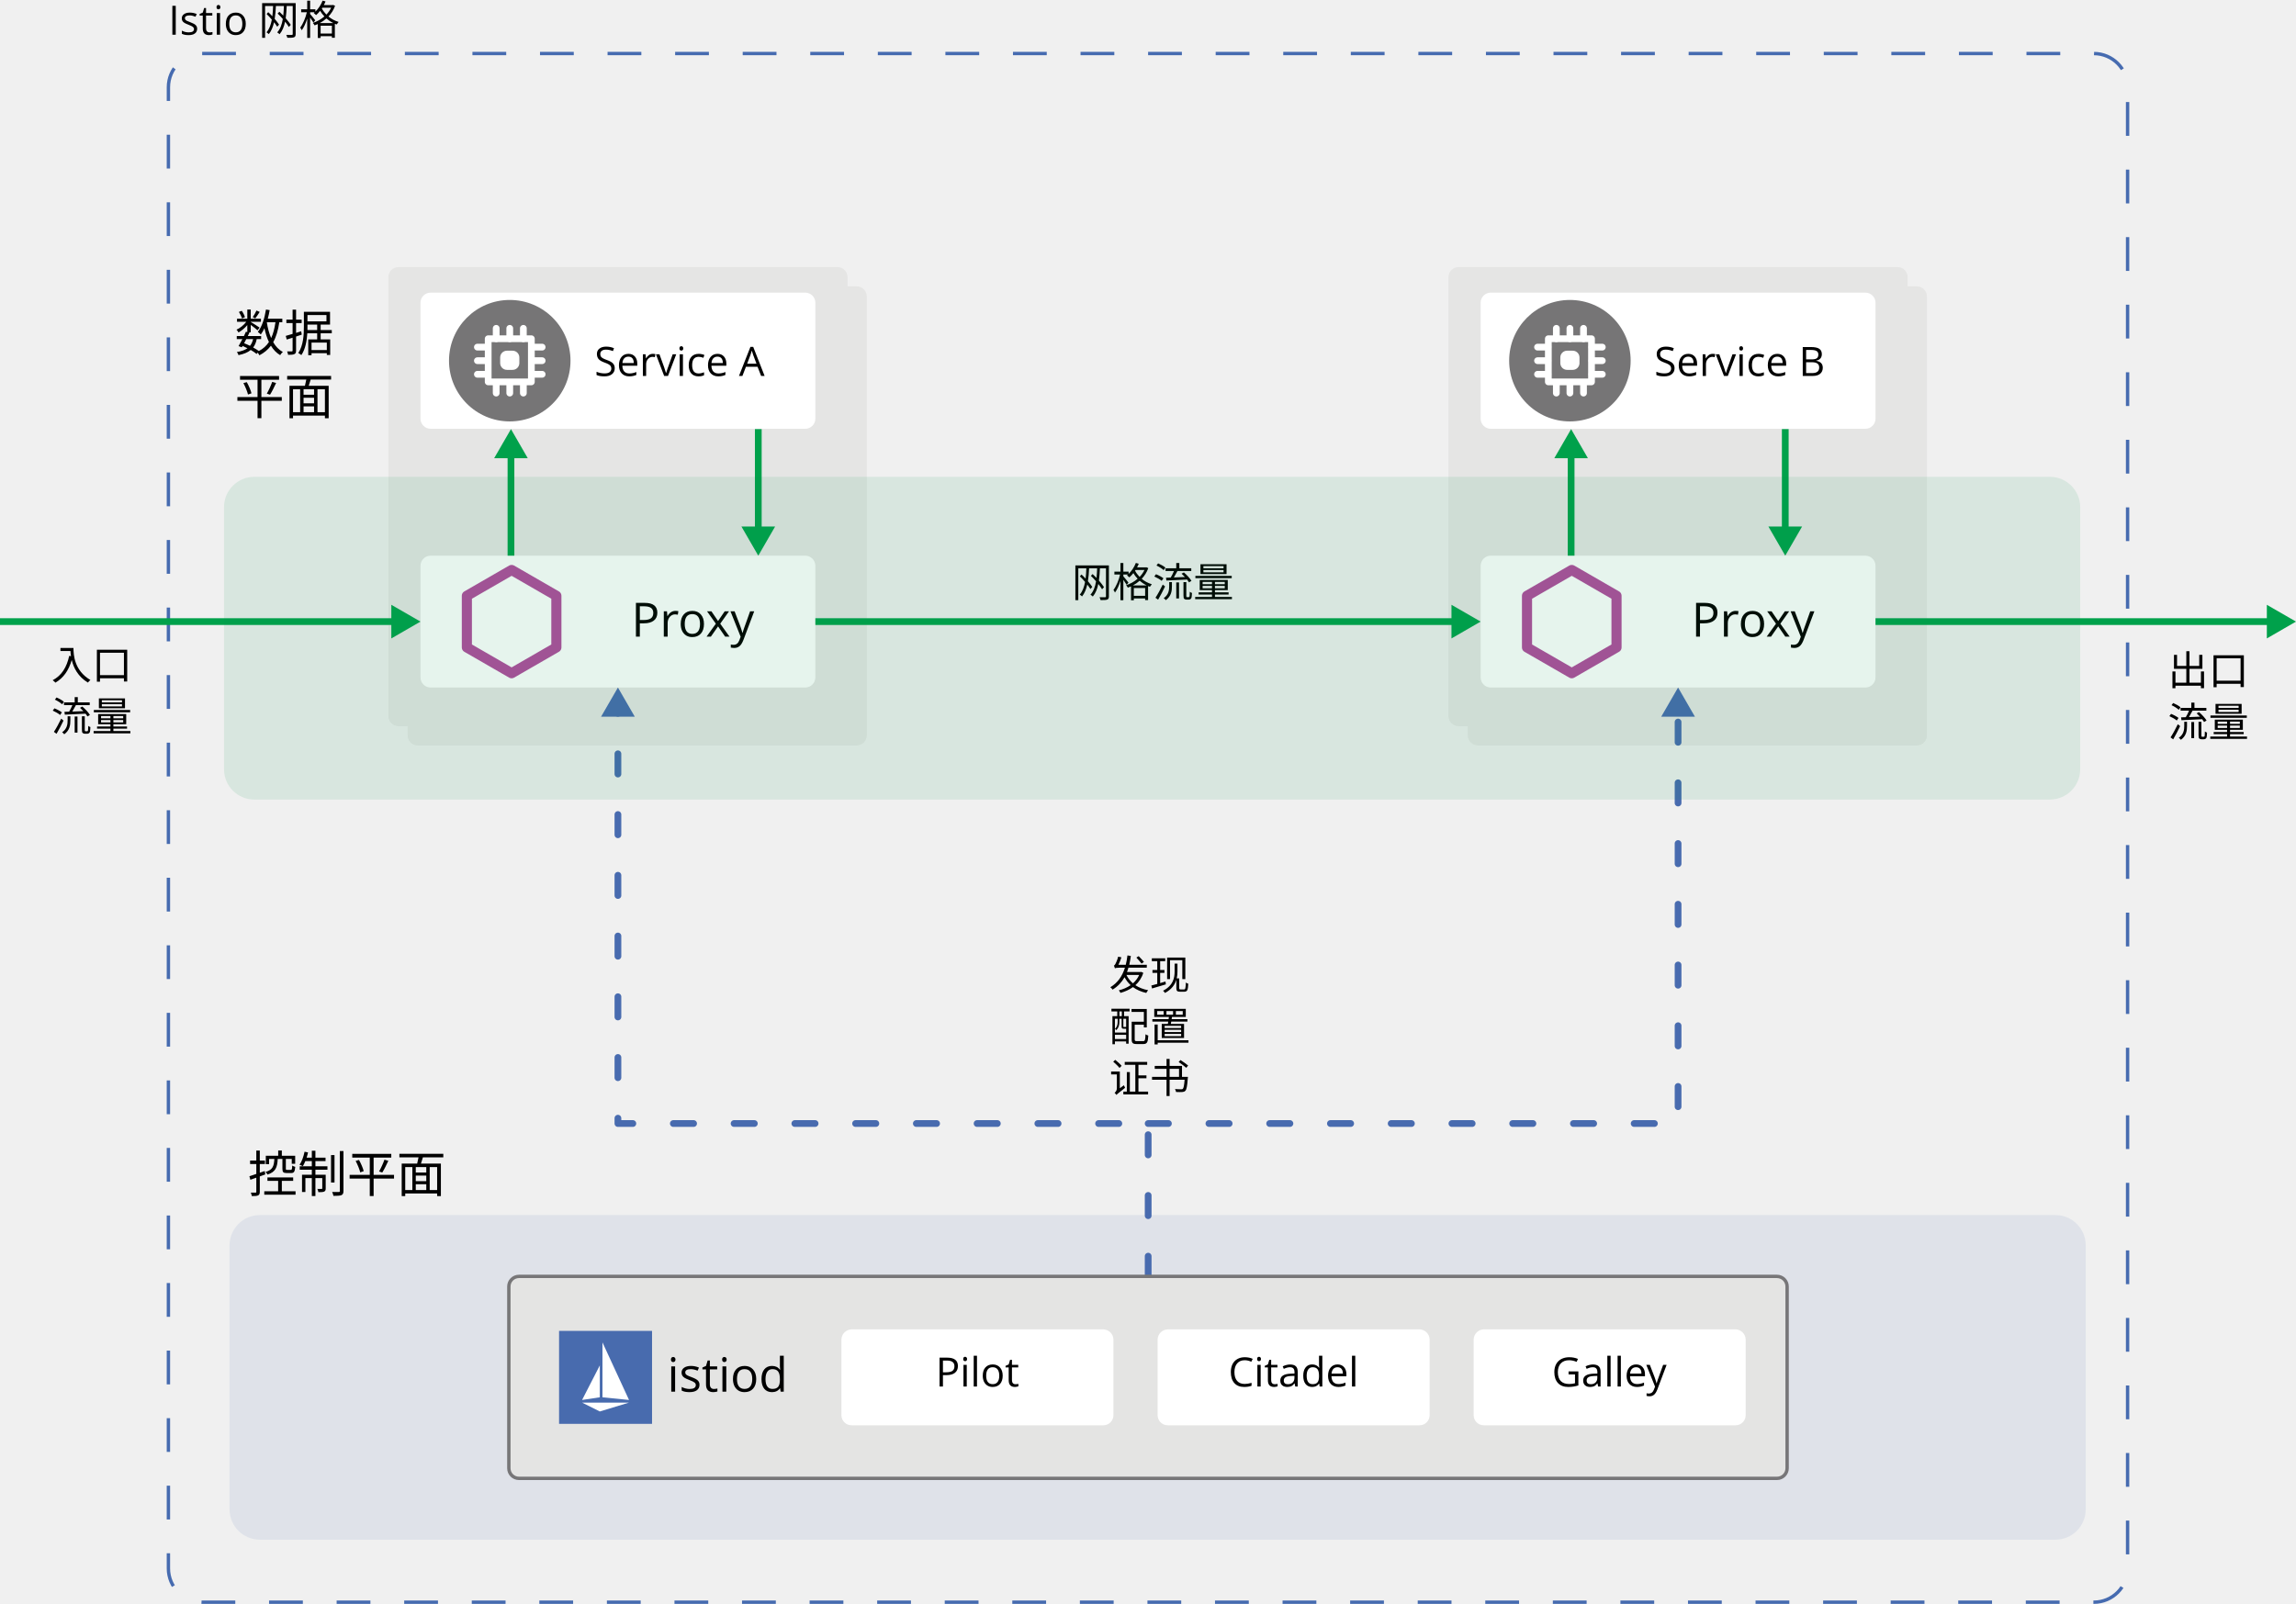
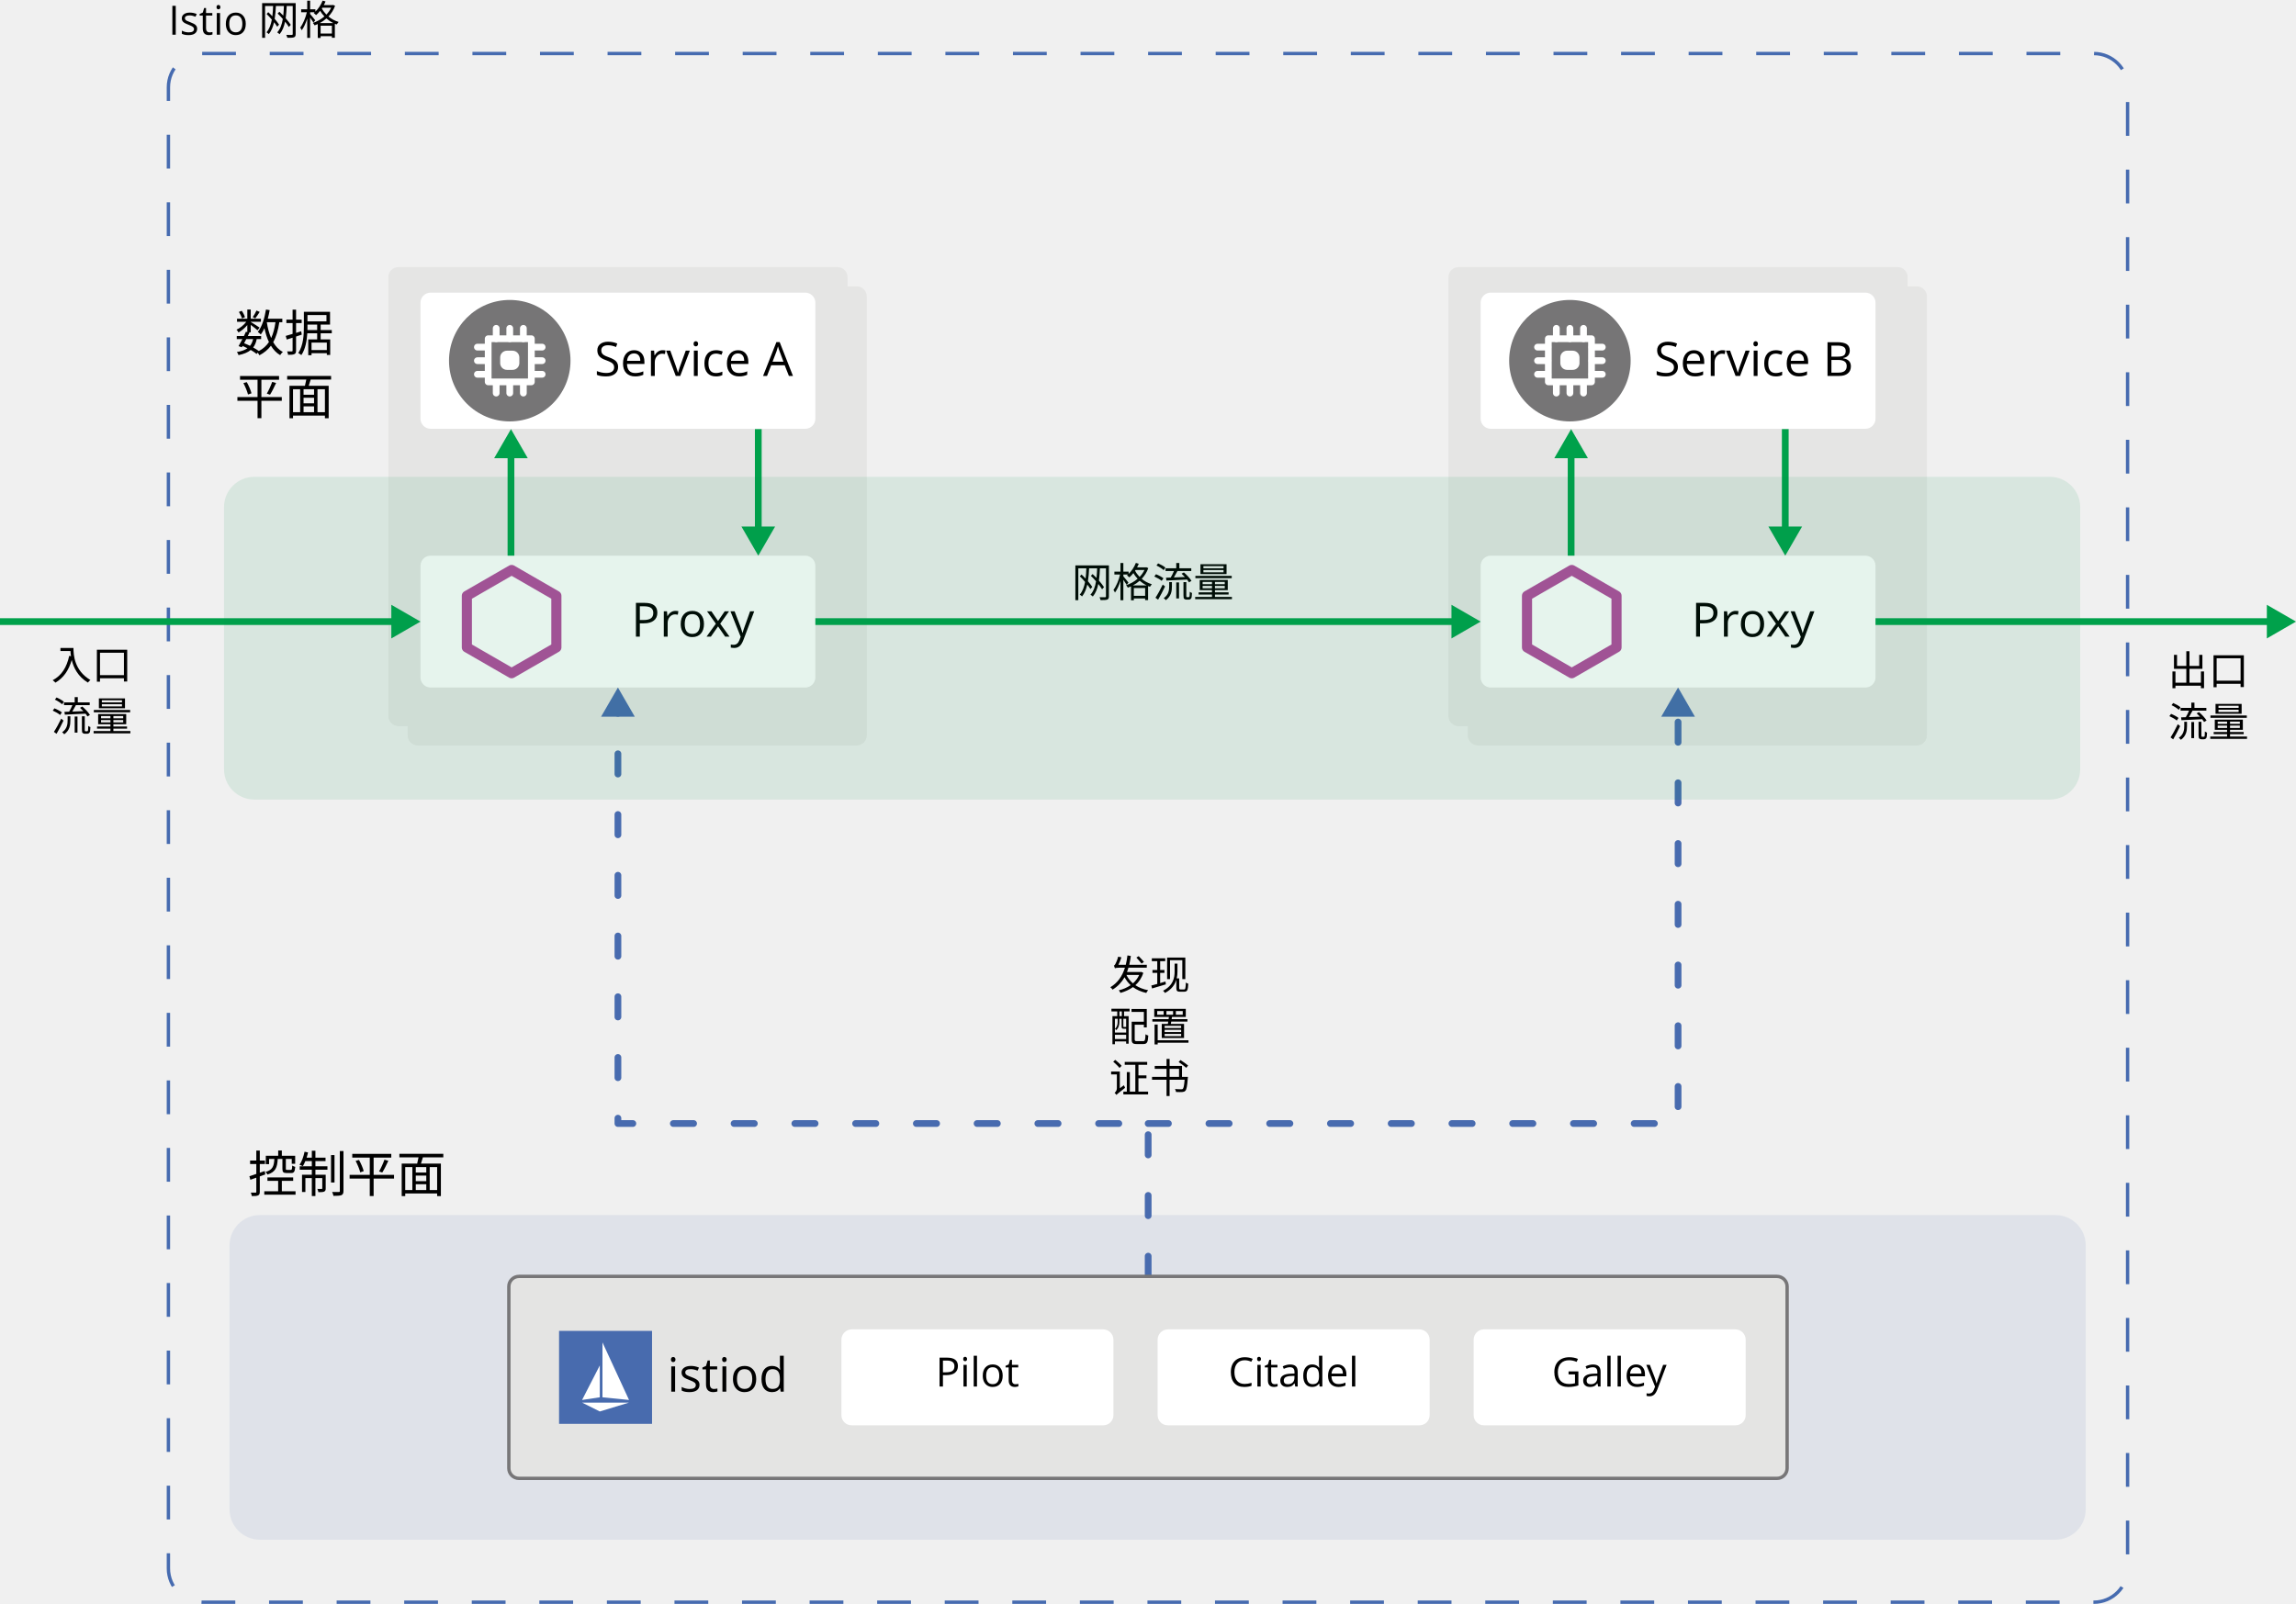
<svg xmlns="http://www.w3.org/2000/svg" id="f4d6a11b-0457-4c4b-ae44-a4a2df9b26c6" data-name="Layer 1" viewBox="0 0 680.3 475.36" version="1.1">
  <defs id="defs1">
    <style id="style1">.f09797e6-9539-4c32-b49a-022e2c09fc30{fill:#466bb0}.e8fd0efc-502d-4997-81f5-96257f07fc0e,.f09797e6-9539-4c32-b49a-022e2c09fc30{opacity:.1}.a0d2ecab-bc9b-44a8-82e3-34149afae16c,.a49b4615-bc1c-41bd-b1e8-640b1f8dd42a,.b38d1ea6-a478-4fcb-bf29-b221edb8a33f,.e2e125c1-b406-488d-9663-154c8df4e9f4,.f0aad515-7ad9-45df-ab83-1f35aa91aec9,.f68635cb-cfa3-4a60-934b-de1f3aaa66c3{fill:none}.e2e125c1-b406-488d-9663-154c8df4e9f4{stroke:#466bb0;stroke-dasharray:10.01 10.01}.a49b4615-bc1c-41bd-b1e8-640b1f8dd42a,.b38d1ea6-a478-4fcb-bf29-b221edb8a33f,.e2e125c1-b406-488d-9663-154c8df4e9f4,.f68635cb-cfa3-4a60-934b-de1f3aaa66c3{stroke-linejoin:round}.a4076c78-2611-4424-b247-c2b071534796,.e19d6d5f-3b64-431f-ab4c-95c6ae498f56{font-size:12px}.a4076c78-2611-4424-b247-c2b071534796,.b1687d9f-cace-4cbf-9e86-85c41dc15326,.e19d6d5f-3b64-431f-ab4c-95c6ae498f56,.fa63d417-f2ec-400c-87e0-6baf8392cc5e{font-family:OpenSans,Open Sans}.e500ff81-4203-41af-b629-d871224c3705{fill:#e5e5e4}.e3a70dc2-4442-4ba5-bd5d-d0d7fd4bf78e{fill:#fff}.b1687d9f-cace-4cbf-9e86-85c41dc15326,.fa63d417-f2ec-400c-87e0-6baf8392cc5e{font-size:14px}.abed5706-4125-4085-bdf7-e601c0ec9f14{fill:#767576}.b38d1ea6-a478-4fcb-bf29-b221edb8a33f,.f0aad515-7ad9-45df-ab83-1f35aa91aec9{stroke:#fff}.a0d2ecab-bc9b-44a8-82e3-34149afae16c,.a49b4615-bc1c-41bd-b1e8-640b1f8dd42a,.b38d1ea6-a478-4fcb-bf29-b221edb8a33f,.f0aad515-7ad9-45df-ab83-1f35aa91aec9{stroke-width:2px}.a49b4615-bc1c-41bd-b1e8-640b1f8dd42a,.f0aad515-7ad9-45df-ab83-1f35aa91aec9{stroke-linecap:round}.a0d2ecab-bc9b-44a8-82e3-34149afae16c,.ea00890b-4b69-4c4d-b458-bb1f52794665,.f0aad515-7ad9-45df-ab83-1f35aa91aec9{stroke-miterlimit:10}.f68635cb-cfa3-4a60-934b-de1f3aaa66c3{stroke:#b14d9d;stroke-width:3px}.a0d2ecab-bc9b-44a8-82e3-34149afae16c{stroke:#00a14b}.b056d124-143c-4300-a481-77e2ca9932d3{fill:#00a14b}.a49b4615-bc1c-41bd-b1e8-640b1f8dd42a{stroke:#486baf;stroke-dasharray:6 12}.ee4e281a-3b21-4c59-b369-dc727cb09c08{fill:#486baf}.e8fd0efc-502d-4997-81f5-96257f07fc0e{fill:#009345}.ea00890b-4b69-4c4d-b458-bb1f52794665{fill:#e4e4e3;stroke:#777678}.a4076c78-2611-4424-b247-c2b071534796,.b1687d9f-cace-4cbf-9e86-85c41dc15326{isolation:isolate}.b146f52f-4430-4517-8eda-8341602c0617{fill:#486bae}</style>
  </defs>
  <rect width="549.99" height="96.23" x="68.01" y="360.11" class="f09797e6-9539-4c32-b49a-022e2c09fc30" rx="9" id="rect1" />
  <rect width="580.5" height="458.99" x="49.9" y="15.87" class="e2e125c1-b406-488d-9663-154c8df4e9f4" rx="10" id="rect2" />
  <text class="e19d6d5f-3b64-431f-ab4c-95c6ae498f56" transform="translate(49.9,10.28)" id="text2">Istio 网格</text>
  <text class="e19d6d5f-3b64-431f-ab4c-95c6ae498f56" id="text3" x="15.175" y="201.385">
    <tspan id="tspan53" x="15.175" y="201.385">入口</tspan>
    <tspan id="tspan54" x="15.175" y="216.687">流量</tspan>
  </text>
  <text class="e19d6d5f-3b64-431f-ab4c-95c6ae498f56" id="text4" x="642.333" y="203.022">
    <tspan id="tspan55" x="642.333" y="203.022">出口</tspan>
    <tspan id="tspan56" x="642.333" y="218.325">流量</tspan>
  </text>
  <rect width="136.06" height="136.06" x="120.77" y="84.87" class="e500ff81-4203-41af-b629-d871224c3705" rx="3" id="rect4" />
  <rect width="136.06" height="136.06" x="115.06" y="79.15" class="e500ff81-4203-41af-b629-d871224c3705" rx="3" id="rect5" />
  <rect width="117" height="40.35" x="124.59" y="86.73" class="e3a70dc2-4442-4ba5-bd5d-d0d7fd4bf78e" rx="3" id="rect6" />
-   <text class="fa63d417-f2ec-400c-87e0-6baf8392cc5e" transform="translate(176.13,111.42)" id="text6" style="font-size:12px">Service A</text>
+   <text class="fa63d417-f2ec-400c-87e0-6baf8392cc5e" transform="translate(176.13,111.42)" id="text6" style="font-size:14px">Service A</text>
  <circle cx="151.04" cy="106.9" r="18" class="abed5706-4125-4085-bdf7-e601c0ec9f14" id="circle6" />
  <rect width="12.79" height="12.79" x="144.65" y="100.39" class="b38d1ea6-a478-4fcb-bf29-b221edb8a33f" id="rect7" />
  <line x1="147.02" x2="147.02" y1="100.39" y2="97.31" class="f0aad515-7ad9-45df-ab83-1f35aa91aec9" id="line7" />
  <line x1="151.04" x2="151.04" y1="100.39" y2="97.31" class="f0aad515-7ad9-45df-ab83-1f35aa91aec9" id="line8" />
  <line x1="155.07" x2="155.07" y1="100.39" y2="97.31" class="f0aad515-7ad9-45df-ab83-1f35aa91aec9" id="line9" />
  <line x1="147.02" x2="147.02" y1="116.5" y2="113.42" class="f0aad515-7ad9-45df-ab83-1f35aa91aec9" id="line10" />
  <line x1="151.04" x2="151.04" y1="116.5" y2="113.42" class="f0aad515-7ad9-45df-ab83-1f35aa91aec9" id="line11" />
  <line x1="155.07" x2="155.07" y1="116.5" y2="113.42" class="f0aad515-7ad9-45df-ab83-1f35aa91aec9" id="line12" />
  <line x1="144.53" x2="141.45" y1="110.93" y2="110.93" class="f0aad515-7ad9-45df-ab83-1f35aa91aec9" id="line13" />
  <line x1="144.53" x2="141.45" y1="106.9" y2="106.9" class="f0aad515-7ad9-45df-ab83-1f35aa91aec9" id="line14" />
  <line x1="144.53" x2="141.45" y1="102.88" y2="102.88" class="f0aad515-7ad9-45df-ab83-1f35aa91aec9" id="line15" />
  <line x1="160.64" x2="157.56" y1="110.93" y2="110.93" class="f0aad515-7ad9-45df-ab83-1f35aa91aec9" id="line16" />
  <line x1="160.64" x2="157.56" y1="106.9" y2="106.9" class="f0aad515-7ad9-45df-ab83-1f35aa91aec9" id="line17" />
  <line x1="160.64" x2="157.56" y1="102.88" y2="102.88" class="f0aad515-7ad9-45df-ab83-1f35aa91aec9" id="line18" />
  <rect width="5.68" height="5.68" x="148.2" y="103.94" class="e3a70dc2-4442-4ba5-bd5d-d0d7fd4bf78e" rx="2" id="rect18" />
  <rect width="117" height="39.08" x="124.59" y="164.69" class="e3a70dc2-4442-4ba5-bd5d-d0d7fd4bf78e" rx="3" id="rect19" />
  <polygon points="164.85 191.88 164.85 176.58 151.59 168.93 138.33 176.58 138.33 191.88 151.59 199.53 164.85 191.88" class="f68635cb-cfa3-4a60-934b-de1f3aaa66c3" id="polygon19" />
  <text class="fa63d417-f2ec-400c-87e0-6baf8392cc5e" transform="translate(187.05 188.68)" id="text19">Proxy</text>
  <rect width="136.06" height="136.06" x="434.89" y="84.87" class="e500ff81-4203-41af-b629-d871224c3705" rx="3" id="rect20" />
  <rect width="136.06" height="136.06" x="429.18" y="79.15" class="e500ff81-4203-41af-b629-d871224c3705" rx="3" id="rect21" />
  <rect width="117" height="40.35" x="438.71" y="86.73" class="e3a70dc2-4442-4ba5-bd5d-d0d7fd4bf78e" rx="3" id="rect22" />
-   <text class="fa63d417-f2ec-400c-87e0-6baf8392cc5e" transform="translate(490.15,111.42)" id="text22" style="font-size:12px">Service B</text>
+   <text class="fa63d417-f2ec-400c-87e0-6baf8392cc5e" transform="translate(490.15,111.42)" id="text22" style="font-size:14px">Service B</text>
  <circle cx="465.16" cy="106.9" r="18" class="abed5706-4125-4085-bdf7-e601c0ec9f14" id="circle22" />
  <rect width="12.79" height="12.79" x="458.77" y="100.39" class="b38d1ea6-a478-4fcb-bf29-b221edb8a33f" id="rect23" />
  <line x1="461.14" x2="461.14" y1="100.39" y2="97.31" class="f0aad515-7ad9-45df-ab83-1f35aa91aec9" id="line23" />
  <line x1="465.16" x2="465.16" y1="100.39" y2="97.31" class="f0aad515-7ad9-45df-ab83-1f35aa91aec9" id="line24" />
  <line x1="469.19" x2="469.19" y1="100.39" y2="97.31" class="f0aad515-7ad9-45df-ab83-1f35aa91aec9" id="line25" />
  <line x1="461.14" x2="461.14" y1="116.5" y2="113.42" class="f0aad515-7ad9-45df-ab83-1f35aa91aec9" id="line26" />
  <line x1="465.16" x2="465.16" y1="116.5" y2="113.42" class="f0aad515-7ad9-45df-ab83-1f35aa91aec9" id="line27" />
  <line x1="469.19" x2="469.19" y1="116.5" y2="113.42" class="f0aad515-7ad9-45df-ab83-1f35aa91aec9" id="line28" />
  <line x1="458.65" x2="455.57" y1="110.93" y2="110.93" class="f0aad515-7ad9-45df-ab83-1f35aa91aec9" id="line29" />
  <line x1="458.65" x2="455.57" y1="106.9" y2="106.9" class="f0aad515-7ad9-45df-ab83-1f35aa91aec9" id="line30" />
  <line x1="458.65" x2="455.57" y1="102.88" y2="102.88" class="f0aad515-7ad9-45df-ab83-1f35aa91aec9" id="line31" />
  <line x1="474.76" x2="471.68" y1="110.93" y2="110.93" class="f0aad515-7ad9-45df-ab83-1f35aa91aec9" id="line32" />
  <line x1="474.76" x2="471.68" y1="106.9" y2="106.9" class="f0aad515-7ad9-45df-ab83-1f35aa91aec9" id="line33" />
  <line x1="474.76" x2="471.68" y1="102.88" y2="102.88" class="f0aad515-7ad9-45df-ab83-1f35aa91aec9" id="line34" />
  <rect width="5.68" height="5.68" x="462.32" y="103.94" class="e3a70dc2-4442-4ba5-bd5d-d0d7fd4bf78e" rx="2" id="rect34" />
  <rect width="117" height="39.08" x="438.71" y="164.69" class="e3a70dc2-4442-4ba5-bd5d-d0d7fd4bf78e" rx="3" id="rect35" />
  <polygon points="478.97 191.88 478.97 176.58 465.71 168.93 452.45 176.58 452.45 191.88 465.71 199.53 478.97 191.88" class="f68635cb-cfa3-4a60-934b-de1f3aaa66c3" id="polygon35" />
  <text class="fa63d417-f2ec-400c-87e0-6baf8392cc5e" transform="translate(501.17 188.68)" id="text35">Proxy</text>
  <line x1="151.4" x2="151.4" y1="134.36" y2="164.69" class="a0d2ecab-bc9b-44a8-82e3-34149afae16c" id="line35" />
  <polygon points="146.41 135.81 151.4 127.18 156.38 135.81 146.41 135.81" class="b056d124-143c-4300-a481-77e2ca9932d3" id="polygon36" />
  <line x1="224.68" x2="224.68" y1="127.18" y2="157.52" class="a0d2ecab-bc9b-44a8-82e3-34149afae16c" id="line36" />
  <polygon points="219.69 156.06 224.68 164.69 229.66 156.06 219.69 156.06" class="b056d124-143c-4300-a481-77e2ca9932d3" id="polygon37" />
  <line x1="241.59" x2="431.53" y1="184.23" y2="184.23" class="a0d2ecab-bc9b-44a8-82e3-34149afae16c" id="line37" />
  <polygon points="430.07 189.22 438.71 184.23 430.07 179.25 430.07 189.22" class="b056d124-143c-4300-a481-77e2ca9932d3" id="polygon38" />
  <line x2="117.41" y1="184.23" y2="184.23" class="a0d2ecab-bc9b-44a8-82e3-34149afae16c" id="line38" />
  <polygon points="115.95 189.22 124.59 184.23 115.95 179.25 115.95 189.22" class="b056d124-143c-4300-a481-77e2ca9932d3" id="polygon39" />
  <line x1="555.71" x2="673.12" y1="184.23" y2="184.23" class="a0d2ecab-bc9b-44a8-82e3-34149afae16c" id="line39" />
  <polygon points="671.66 189.22 680.3 184.23 671.66 179.25 671.66 189.22" class="b056d124-143c-4300-a481-77e2ca9932d3" id="polygon40" />
  <line x1="465.52" x2="465.52" y1="164.69" y2="134.36" class="a0d2ecab-bc9b-44a8-82e3-34149afae16c" id="line40" />
  <polygon points="470.5 135.81 465.52 127.18 460.53 135.81 470.5 135.81" class="b056d124-143c-4300-a481-77e2ca9932d3" id="polygon41" />
  <line x1="528.97" x2="528.97" y1="157.52" y2="127.18" class="a0d2ecab-bc9b-44a8-82e3-34149afae16c" id="line41" />
  <polygon points="533.95 156.06 528.97 164.69 523.98 156.06 533.95 156.06" class="b056d124-143c-4300-a481-77e2ca9932d3" id="polygon42" />
  <polyline points="340.2 378.3 340.2 332.99 183.09 332.99 183.09 210.95" class="a49b4615-bc1c-41bd-b1e8-640b1f8dd42a" id="polyline42" />
  <polygon points="188.08 212.41 183.09 203.77 178.1 212.41 188.08 212.41" class="ee4e281a-3b21-4c59-b369-dc727cb09c08" id="polygon43" />
  <polyline points="340.2 332.99 497.21 332.99 497.21 210.95" class="a49b4615-bc1c-41bd-b1e8-640b1f8dd42a" id="polyline43" />
  <polygon points="502.2 212.41 497.21 203.77 492.22 212.41 502.2 212.41" class="ee4e281a-3b21-4c59-b369-dc727cb09c08" id="polygon44" />
  <text class="e19d6d5f-3b64-431f-ab4c-95c6ae498f56" id="text45" x="328.628" y="293.286">
    <tspan id="tspan57" x="328.628" y="293.286">发现<tspan x="317.368" y="307.686" id="tspan44" />
    </tspan>
    <tspan x="328.628" y="308.588" id="tspan63">配置</tspan>
    <tspan x="328.628" y="323.89" id="tspan64">证书</tspan>
    <tspan id="tspan58" x="328.628" y="323.89">
      <tspan x="317.368" y="307.686" id="tspan59" />
    </tspan>
  </text>
  <text class="e19d6d5f-3b64-431f-ab4c-95c6ae498f56" id="text46" x="317.565" y="176.94">网格流量</text>
  <rect width="549.99" height="95.67" x="66.372" y="141.313" class="e8fd0efc-502d-4997-81f5-96257f07fc0e" rx="9" id="rect48" />
  <rect width="378.75" height="59.86" x="150.77" y="378.3" class="ea00890b-4b69-4c4d-b458-bb1f52794665" rx="3" id="rect49" />
  <text class="b1687d9f-cace-4cbf-9e86-85c41dc15326" transform="translate(197.69 412.46)" id="text49">istiod</text>
  <rect id="b243f9f5-a4f0-4ace-8728-20a55919deb2" width="27.55" height="27.55" x="165.65" y="394.45" class="b146f52f-4430-4517-8eda-8341602c0617" data-name="background" />
  <polygon id="bab6f098-e264-4a6f-a98c-5015ef270b55" points="172.47 415.7 186.38 415.7 177.72 418.33 172.47 415.7" class="e3a70dc2-4442-4ba5-bd5d-d0d7fd4bf78e" data-name="hull" />
  <polygon id="b00a4eed-a014-4f11-acfe-2bb9a5571d26" points="172.47 414.92 177.72 414.13 177.72 404.68 172.47 414.92" class="e3a70dc2-4442-4ba5-bd5d-d0d7fd4bf78e" data-name="mainsail" />
  <polygon id="ecdc0ee3-43a6-4e31-a101-a29aed72bde8" points="178.51 414.13 186.38 414.92 178.51 397.86 178.51 414.13" class="e3a70dc2-4442-4ba5-bd5d-d0d7fd4bf78e" data-name="headsail" />
  <path d="M514.24,422.43h-74.6a3,3,0,0,1-3-3V397a3.08,3.08,0,0,1,3-3h74.6a3.08,3.08,0,0,1,3,3v22.4A3,3,0,0,1,514.24,422.43Z" class="e3a70dc2-4442-4ba5-bd5d-d0d7fd4bf78e" id="path49" />
  <text class="a4076c78-2611-4424-b247-c2b071534796" transform="translate(459.81 410.94)" id="text50">Galley</text>
  <path d="M326.91,422.43h-74.6a3,3,0,0,1-3-3V397a3.08,3.08,0,0,1,3-3h74.6a3.08,3.08,0,0,1,3,3v22.4A3,3,0,0,1,326.91,422.43Z" class="e3a70dc2-4442-4ba5-bd5d-d0d7fd4bf78e" id="path50" />
  <text class="a4076c78-2611-4424-b247-c2b071534796" transform="translate(277.22 410.94)" id="text51">Pilot</text>
  <path d="M420.58,422.43H346a3,3,0,0,1-3-3V397a3.08,3.08,0,0,1,3-3h74.6a3.08,3.08,0,0,1,3,3v22.4A3,3,0,0,1,420.58,422.43Z" class="e3a70dc2-4442-4ba5-bd5d-d0d7fd4bf78e" id="path51" />
  <text class="a4076c78-2611-4424-b247-c2b071534796" transform="translate(363.96 410.94)" id="text52">Citadel</text>
  <text xml:space="preserve" style="font-size:14.667px;font-family:sans-serif;-inkscape-font-specification:sans-serif;fill:#000000;fill-opacity:1" x="69.575" y="104.087" id="text132">
    <tspan id="tspan132" x="69.575" y="104.087">数据</tspan>
    <tspan x="69.575" y="122.79" id="tspan52">平面</tspan>
  </text>
  <text xml:space="preserve" style="font-size:14.667px;font-family:sans-serif;-inkscape-font-specification:sans-serif;fill:#000000;fill-opacity:1" x="73.494" y="353.318" id="text132-5">
    <tspan id="tspan132-4" x="73.494" y="353.318">控制平面</tspan>
  </text>
</svg>
